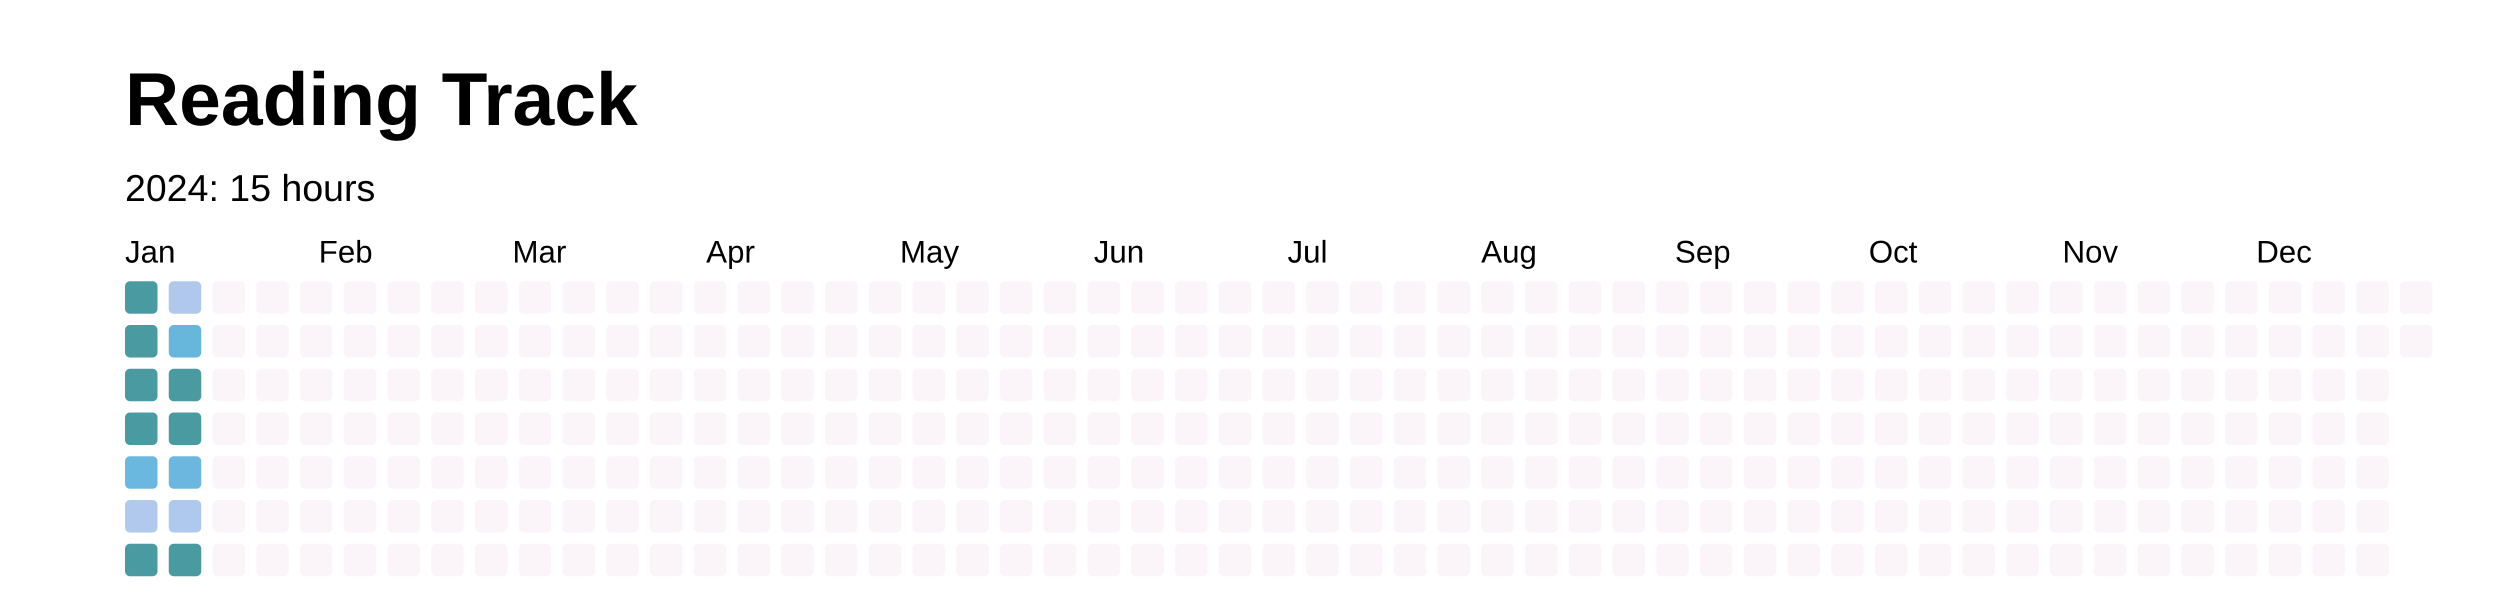
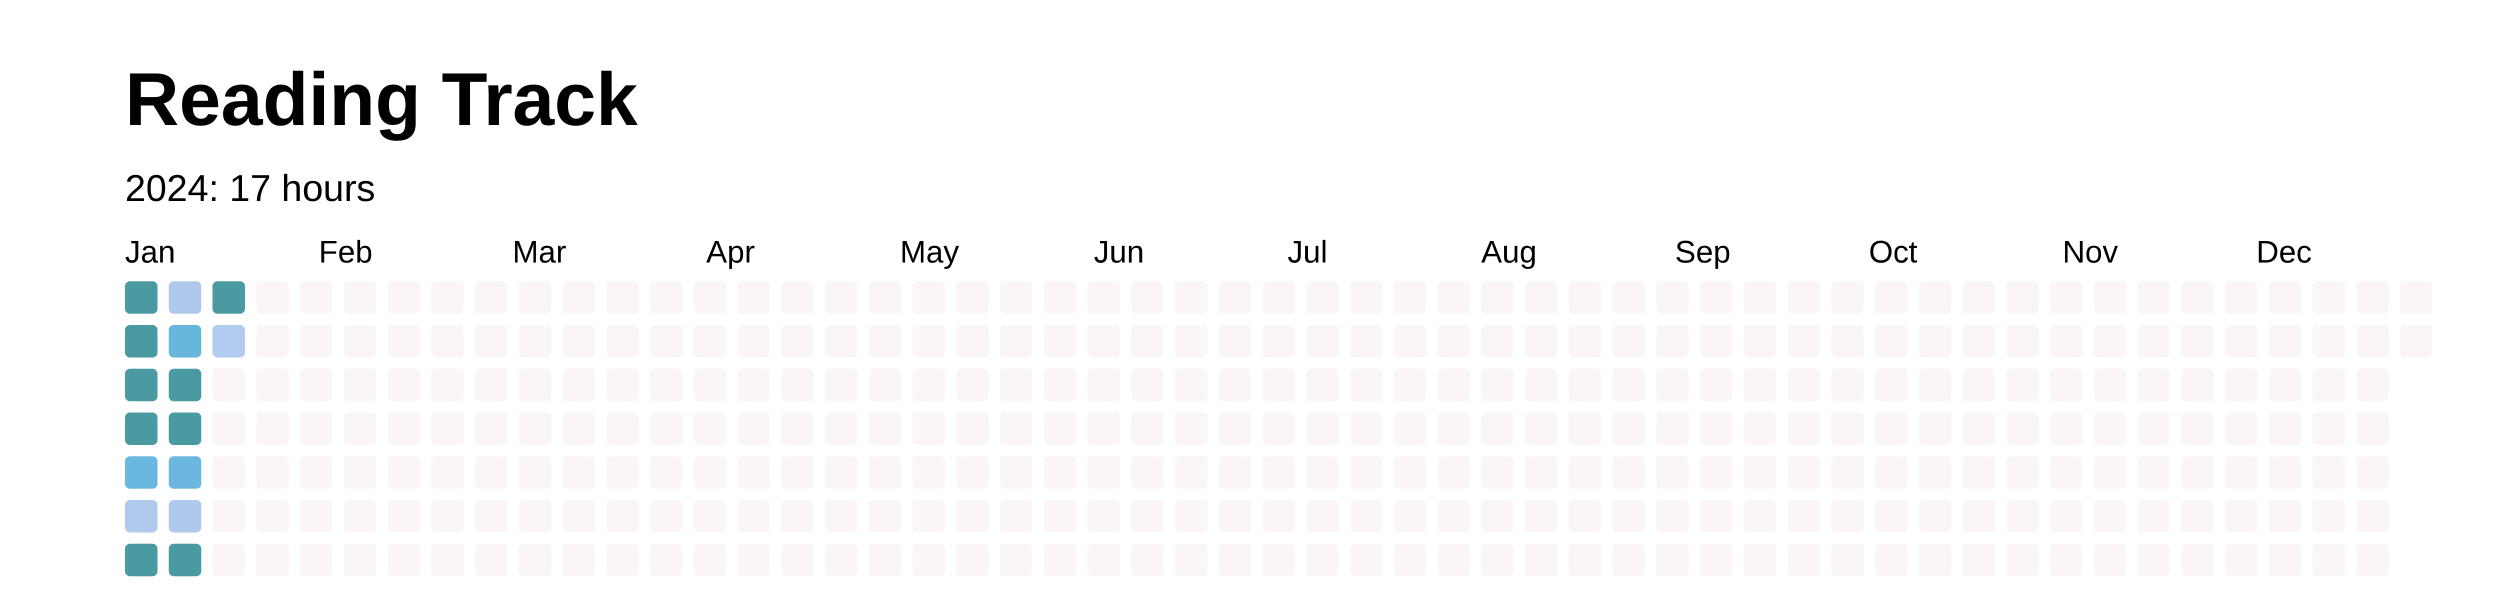
<svg xmlns="http://www.w3.org/2000/svg" baseProfile="full" height="48mm" version="1.1" viewBox="0,0,200,48" width="200mm">
  <defs />
  <rect fill="#FFFFFF" height="48" width="200" x="0" y="0" />
  <text fill="#000000" style="font-size:6px; font-family:Arial; font-weight:bold;" x="10" y="10">Reading Track</text>
-   <text dominant-baseline="hanging" fill="#000000" style="font-size:3.0px; font-family:Arial;" x="10" y="14">2024: 15 hours</text>
+   <text dominant-baseline="hanging" fill="#000000" style="font-size:3.0px; font-family:Arial;" x="10" y="14">2024: 17 hours</text>
  <text fill="#000000" style="font-size:2.5px; font-family:Arial" x="10.0" y="21.0">Jan</text>
  <text fill="#000000" style="font-size:2.5px; font-family:Arial" x="25.5" y="21.0">Feb</text>
  <text fill="#000000" style="font-size:2.5px; font-family:Arial" x="41.0" y="21.0">Mar</text>
  <text fill="#000000" style="font-size:2.5px; font-family:Arial" x="56.5" y="21.0">Apr</text>
  <text fill="#000000" style="font-size:2.5px; font-family:Arial" x="72.0" y="21.0">May</text>
  <text fill="#000000" style="font-size:2.5px; font-family:Arial" x="87.5" y="21.0">Jun</text>
  <text fill="#000000" style="font-size:2.5px; font-family:Arial" x="103.0" y="21.0">Jul</text>
  <text fill="#000000" style="font-size:2.5px; font-family:Arial" x="118.5" y="21.0">Aug</text>
  <text fill="#000000" style="font-size:2.5px; font-family:Arial" x="134.0" y="21.0">Sep</text>
  <text fill="#000000" style="font-size:2.5px; font-family:Arial" x="149.5" y="21.0">Oct</text>
  <text fill="#000000" style="font-size:2.5px; font-family:Arial" x="165.0" y="21.0">Nov</text>
  <text fill="#000000" style="font-size:2.5px; font-family:Arial" x="180.5" y="21.0">Dec</text>
  <rect fill="#4a9ba1" height="2.6" rx="0.4" ry="0.4" width="2.6" x="10.0" y="22.5" />
  <rect fill="#4a9ba1" height="2.6" rx="0.4" ry="0.4" width="2.6" x="10.0" y="26.0" />
  <rect fill="#4a9ba1" height="2.6" rx="0.4" ry="0.4" width="2.6" x="10.0" y="29.5" />
  <rect fill="#4a9ba1" height="2.6" rx="0.4" ry="0.4" width="2.6" x="10.0" y="33.0" />
  <rect fill="#6ab7df" height="2.6" rx="0.4" ry="0.4" width="2.6" x="10.0" y="36.5" />
  <rect fill="#b0c9ed" height="2.6" rx="0.4" ry="0.4" width="2.6" x="10.0" y="40.0" />
  <rect fill="#4a9ba1" height="2.6" rx="0.4" ry="0.4" width="2.6" x="10.0" y="43.5" />
  <rect fill="#afc8ec" height="2.6" rx="0.4" ry="0.4" width="2.6" x="13.5" y="22.5" />
  <rect fill="#67b6dc" height="2.6" rx="0.4" ry="0.4" width="2.6" x="13.5" y="26.0" />
  <rect fill="#4a9ba1" height="2.6" rx="0.4" ry="0.4" width="2.6" x="13.5" y="29.5" />
  <rect fill="#4a9ba1" height="2.6" rx="0.4" ry="0.4" width="2.6" x="13.5" y="33.0" />
  <rect fill="#6bb7df" height="2.6" rx="0.4" ry="0.4" width="2.6" x="13.5" y="36.5" />
  <rect fill="#afc9ec" height="2.6" rx="0.4" ry="0.4" width="2.6" x="13.5" y="40.0" />
  <rect fill="#4a9ba1" height="2.6" rx="0.4" ry="0.4" width="2.6" x="13.5" y="43.5" />
-   <rect fill="#FBF4F9" height="2.6" rx="0.4" ry="0.4" width="2.6" x="17.0" y="22.5" />
-   <rect fill="#FBF4F9" height="2.6" rx="0.4" ry="0.4" width="2.6" x="17.0" y="26.0" />
+   <rect fill="#4a9ba1" height="2.6" rx="0.4" ry="0.4" width="2.6" x="17.0" y="22.5" />
+   <rect fill="#b3cbee" height="2.6" rx="0.4" ry="0.4" width="2.6" x="17.0" y="26.0" />
  <rect fill="#FBF4F9" height="2.6" rx="0.4" ry="0.4" width="2.6" x="17.0" y="29.5" />
  <rect fill="#FBF4F9" height="2.6" rx="0.4" ry="0.4" width="2.6" x="17.0" y="33.0" />
  <rect fill="#FBF4F9" height="2.6" rx="0.4" ry="0.4" width="2.6" x="17.0" y="36.5" />
  <rect fill="#FBF4F9" height="2.6" rx="0.4" ry="0.4" width="2.6" x="17.0" y="40.0" />
  <rect fill="#FBF4F9" height="2.6" rx="0.4" ry="0.4" width="2.6" x="17.0" y="43.5" />
  <rect fill="#FBF4F9" height="2.6" rx="0.4" ry="0.4" width="2.6" x="20.5" y="22.5" />
  <rect fill="#FBF4F9" height="2.6" rx="0.4" ry="0.4" width="2.6" x="20.5" y="26.0" />
  <rect fill="#FBF4F9" height="2.6" rx="0.4" ry="0.4" width="2.6" x="20.5" y="29.5" />
  <rect fill="#FBF4F9" height="2.6" rx="0.4" ry="0.4" width="2.6" x="20.5" y="33.0" />
  <rect fill="#FBF4F9" height="2.6" rx="0.4" ry="0.4" width="2.6" x="20.5" y="36.5" />
  <rect fill="#FBF4F9" height="2.6" rx="0.4" ry="0.4" width="2.6" x="20.5" y="40.0" />
  <rect fill="#FBF4F9" height="2.6" rx="0.4" ry="0.4" width="2.6" x="20.5" y="43.5" />
  <rect fill="#FBF4F9" height="2.6" rx="0.4" ry="0.4" width="2.6" x="24.0" y="22.5" />
  <rect fill="#FBF4F9" height="2.6" rx="0.4" ry="0.4" width="2.6" x="24.0" y="26.0" />
  <rect fill="#FBF4F9" height="2.6" rx="0.4" ry="0.4" width="2.6" x="24.0" y="29.5" />
  <rect fill="#FBF4F9" height="2.6" rx="0.4" ry="0.4" width="2.6" x="24.0" y="33.0" />
  <rect fill="#FBF4F9" height="2.6" rx="0.4" ry="0.4" width="2.6" x="24.0" y="36.5" />
  <rect fill="#FBF4F9" height="2.6" rx="0.4" ry="0.4" width="2.6" x="24.0" y="40.0" />
  <rect fill="#FBF4F9" height="2.6" rx="0.4" ry="0.4" width="2.6" x="24.0" y="43.5" />
  <rect fill="#FBF4F9" height="2.6" rx="0.4" ry="0.4" width="2.6" x="27.5" y="22.5" />
  <rect fill="#FBF4F9" height="2.6" rx="0.4" ry="0.4" width="2.6" x="27.5" y="26.0" />
  <rect fill="#FBF4F9" height="2.6" rx="0.4" ry="0.4" width="2.6" x="27.5" y="29.5" />
  <rect fill="#FBF4F9" height="2.6" rx="0.4" ry="0.4" width="2.6" x="27.5" y="33.0" />
  <rect fill="#FBF4F9" height="2.6" rx="0.4" ry="0.4" width="2.6" x="27.5" y="36.5" />
  <rect fill="#FBF4F9" height="2.6" rx="0.4" ry="0.4" width="2.6" x="27.5" y="40.0" />
  <rect fill="#FBF4F9" height="2.6" rx="0.4" ry="0.4" width="2.6" x="27.5" y="43.5" />
  <rect fill="#FBF4F9" height="2.6" rx="0.4" ry="0.4" width="2.6" x="31.0" y="22.5" />
  <rect fill="#FBF4F9" height="2.6" rx="0.4" ry="0.4" width="2.6" x="31.0" y="26.0" />
  <rect fill="#FBF4F9" height="2.6" rx="0.4" ry="0.4" width="2.6" x="31.0" y="29.5" />
  <rect fill="#FBF4F9" height="2.6" rx="0.4" ry="0.4" width="2.6" x="31.0" y="33.0" />
  <rect fill="#FBF4F9" height="2.6" rx="0.4" ry="0.4" width="2.6" x="31.0" y="36.5" />
  <rect fill="#FBF4F9" height="2.6" rx="0.4" ry="0.4" width="2.6" x="31.0" y="40.0" />
  <rect fill="#FBF4F9" height="2.6" rx="0.4" ry="0.4" width="2.6" x="31.0" y="43.5" />
  <rect fill="#FBF4F9" height="2.6" rx="0.4" ry="0.4" width="2.6" x="34.5" y="22.5" />
  <rect fill="#FBF4F9" height="2.6" rx="0.4" ry="0.4" width="2.6" x="34.5" y="26.0" />
  <rect fill="#FBF4F9" height="2.6" rx="0.4" ry="0.4" width="2.6" x="34.5" y="29.5" />
  <rect fill="#FBF4F9" height="2.6" rx="0.4" ry="0.4" width="2.6" x="34.5" y="33.0" />
  <rect fill="#FBF4F9" height="2.6" rx="0.4" ry="0.4" width="2.6" x="34.5" y="36.5" />
  <rect fill="#FBF4F9" height="2.6" rx="0.4" ry="0.4" width="2.6" x="34.5" y="40.0" />
  <rect fill="#FBF4F9" height="2.6" rx="0.4" ry="0.4" width="2.6" x="34.5" y="43.5" />
  <rect fill="#FBF4F9" height="2.6" rx="0.4" ry="0.4" width="2.6" x="38.0" y="22.5" />
  <rect fill="#FBF4F9" height="2.6" rx="0.4" ry="0.4" width="2.6" x="38.0" y="26.0" />
  <rect fill="#FBF4F9" height="2.6" rx="0.4" ry="0.4" width="2.6" x="38.0" y="29.5" />
  <rect fill="#FBF4F9" height="2.6" rx="0.4" ry="0.4" width="2.6" x="38.0" y="33.0" />
  <rect fill="#FBF4F9" height="2.6" rx="0.4" ry="0.4" width="2.6" x="38.0" y="36.5" />
  <rect fill="#FBF4F9" height="2.6" rx="0.4" ry="0.4" width="2.6" x="38.0" y="40.0" />
  <rect fill="#FBF4F9" height="2.6" rx="0.4" ry="0.4" width="2.6" x="38.0" y="43.5" />
  <rect fill="#FBF4F9" height="2.6" rx="0.4" ry="0.4" width="2.6" x="41.5" y="22.5" />
  <rect fill="#FBF4F9" height="2.6" rx="0.4" ry="0.4" width="2.6" x="41.5" y="26.0" />
  <rect fill="#FBF4F9" height="2.6" rx="0.4" ry="0.4" width="2.6" x="41.5" y="29.5" />
  <rect fill="#FBF4F9" height="2.6" rx="0.4" ry="0.4" width="2.6" x="41.5" y="33.0" />
  <rect fill="#FBF4F9" height="2.6" rx="0.4" ry="0.4" width="2.6" x="41.5" y="36.5" />
  <rect fill="#FBF4F9" height="2.6" rx="0.4" ry="0.4" width="2.6" x="41.5" y="40.0" />
  <rect fill="#FBF4F9" height="2.6" rx="0.4" ry="0.4" width="2.6" x="41.5" y="43.5" />
  <rect fill="#FBF4F9" height="2.6" rx="0.4" ry="0.4" width="2.6" x="45.0" y="22.5" />
  <rect fill="#FBF4F9" height="2.6" rx="0.4" ry="0.4" width="2.6" x="45.0" y="26.0" />
  <rect fill="#FBF4F9" height="2.6" rx="0.4" ry="0.4" width="2.6" x="45.0" y="29.5" />
  <rect fill="#FBF4F9" height="2.6" rx="0.4" ry="0.4" width="2.6" x="45.0" y="33.0" />
  <rect fill="#FBF4F9" height="2.6" rx="0.4" ry="0.4" width="2.6" x="45.0" y="36.5" />
  <rect fill="#FBF4F9" height="2.6" rx="0.4" ry="0.4" width="2.6" x="45.0" y="40.0" />
  <rect fill="#FBF4F9" height="2.6" rx="0.4" ry="0.4" width="2.6" x="45.0" y="43.5" />
  <rect fill="#FBF4F9" height="2.6" rx="0.4" ry="0.4" width="2.6" x="48.5" y="22.5" />
  <rect fill="#FBF4F9" height="2.6" rx="0.4" ry="0.4" width="2.6" x="48.5" y="26.0" />
  <rect fill="#FBF4F9" height="2.6" rx="0.4" ry="0.4" width="2.6" x="48.5" y="29.5" />
  <rect fill="#FBF4F9" height="2.6" rx="0.4" ry="0.4" width="2.6" x="48.5" y="33.0" />
  <rect fill="#FBF4F9" height="2.6" rx="0.4" ry="0.4" width="2.6" x="48.5" y="36.5" />
  <rect fill="#FBF4F9" height="2.6" rx="0.4" ry="0.4" width="2.6" x="48.5" y="40.0" />
  <rect fill="#FBF4F9" height="2.6" rx="0.4" ry="0.4" width="2.6" x="48.5" y="43.5" />
  <rect fill="#FBF4F9" height="2.6" rx="0.4" ry="0.4" width="2.6" x="52.0" y="22.5" />
  <rect fill="#FBF4F9" height="2.6" rx="0.4" ry="0.4" width="2.6" x="52.0" y="26.0" />
  <rect fill="#FBF4F9" height="2.6" rx="0.4" ry="0.4" width="2.6" x="52.0" y="29.5" />
  <rect fill="#FBF4F9" height="2.6" rx="0.4" ry="0.4" width="2.6" x="52.0" y="33.0" />
  <rect fill="#FBF4F9" height="2.6" rx="0.4" ry="0.4" width="2.6" x="52.0" y="36.5" />
  <rect fill="#FBF4F9" height="2.6" rx="0.4" ry="0.4" width="2.6" x="52.0" y="40.0" />
  <rect fill="#FBF4F9" height="2.6" rx="0.4" ry="0.4" width="2.6" x="52.0" y="43.5" />
  <rect fill="#FBF4F9" height="2.6" rx="0.4" ry="0.4" width="2.6" x="55.5" y="22.5" />
  <rect fill="#FBF4F9" height="2.6" rx="0.4" ry="0.4" width="2.6" x="55.5" y="26.0" />
  <rect fill="#FBF4F9" height="2.6" rx="0.4" ry="0.4" width="2.6" x="55.5" y="29.5" />
  <rect fill="#FBF4F9" height="2.6" rx="0.4" ry="0.4" width="2.6" x="55.5" y="33.0" />
  <rect fill="#FBF4F9" height="2.6" rx="0.4" ry="0.4" width="2.6" x="55.5" y="36.5" />
  <rect fill="#FBF4F9" height="2.6" rx="0.4" ry="0.4" width="2.6" x="55.5" y="40.0" />
  <rect fill="#FBF4F9" height="2.6" rx="0.4" ry="0.4" width="2.6" x="55.5" y="43.5" />
  <rect fill="#FBF4F9" height="2.6" rx="0.4" ry="0.4" width="2.6" x="59.0" y="22.5" />
  <rect fill="#FBF4F9" height="2.6" rx="0.4" ry="0.4" width="2.6" x="59.0" y="26.0" />
  <rect fill="#FBF4F9" height="2.6" rx="0.4" ry="0.4" width="2.6" x="59.0" y="29.5" />
  <rect fill="#FBF4F9" height="2.6" rx="0.4" ry="0.4" width="2.6" x="59.0" y="33.0" />
  <rect fill="#FBF4F9" height="2.6" rx="0.4" ry="0.4" width="2.6" x="59.0" y="36.5" />
  <rect fill="#FBF4F9" height="2.6" rx="0.4" ry="0.4" width="2.6" x="59.0" y="40.0" />
  <rect fill="#FBF4F9" height="2.6" rx="0.4" ry="0.4" width="2.6" x="59.0" y="43.5" />
  <rect fill="#FBF4F9" height="2.6" rx="0.4" ry="0.4" width="2.6" x="62.5" y="22.5" />
  <rect fill="#FBF4F9" height="2.6" rx="0.4" ry="0.4" width="2.6" x="62.5" y="26.0" />
  <rect fill="#FBF4F9" height="2.6" rx="0.4" ry="0.4" width="2.6" x="62.5" y="29.5" />
  <rect fill="#FBF4F9" height="2.6" rx="0.4" ry="0.4" width="2.6" x="62.5" y="33.0" />
  <rect fill="#FBF4F9" height="2.6" rx="0.4" ry="0.4" width="2.6" x="62.5" y="36.5" />
  <rect fill="#FBF4F9" height="2.6" rx="0.4" ry="0.4" width="2.6" x="62.5" y="40.0" />
  <rect fill="#FBF4F9" height="2.6" rx="0.4" ry="0.4" width="2.6" x="62.5" y="43.5" />
  <rect fill="#FBF4F9" height="2.6" rx="0.4" ry="0.4" width="2.6" x="66.0" y="22.5" />
  <rect fill="#FBF4F9" height="2.6" rx="0.4" ry="0.4" width="2.6" x="66.0" y="26.0" />
  <rect fill="#FBF4F9" height="2.6" rx="0.4" ry="0.4" width="2.6" x="66.0" y="29.5" />
  <rect fill="#FBF4F9" height="2.6" rx="0.4" ry="0.4" width="2.6" x="66.0" y="33.0" />
  <rect fill="#FBF4F9" height="2.6" rx="0.4" ry="0.4" width="2.6" x="66.0" y="36.5" />
  <rect fill="#FBF4F9" height="2.6" rx="0.4" ry="0.4" width="2.6" x="66.0" y="40.0" />
  <rect fill="#FBF4F9" height="2.6" rx="0.4" ry="0.4" width="2.6" x="66.0" y="43.5" />
  <rect fill="#FBF4F9" height="2.6" rx="0.4" ry="0.4" width="2.6" x="69.5" y="22.5" />
  <rect fill="#FBF4F9" height="2.6" rx="0.4" ry="0.4" width="2.6" x="69.5" y="26.0" />
  <rect fill="#FBF4F9" height="2.6" rx="0.4" ry="0.4" width="2.6" x="69.5" y="29.5" />
  <rect fill="#FBF4F9" height="2.6" rx="0.4" ry="0.4" width="2.6" x="69.5" y="33.0" />
  <rect fill="#FBF4F9" height="2.6" rx="0.4" ry="0.4" width="2.6" x="69.5" y="36.5" />
  <rect fill="#FBF4F9" height="2.6" rx="0.4" ry="0.4" width="2.6" x="69.5" y="40.0" />
  <rect fill="#FBF4F9" height="2.6" rx="0.4" ry="0.4" width="2.6" x="69.5" y="43.5" />
  <rect fill="#FBF4F9" height="2.6" rx="0.4" ry="0.4" width="2.6" x="73.0" y="22.5" />
  <rect fill="#FBF4F9" height="2.6" rx="0.4" ry="0.4" width="2.6" x="73.0" y="26.0" />
  <rect fill="#FBF4F9" height="2.6" rx="0.4" ry="0.4" width="2.6" x="73.0" y="29.5" />
  <rect fill="#FBF4F9" height="2.6" rx="0.4" ry="0.4" width="2.6" x="73.0" y="33.0" />
  <rect fill="#FBF4F9" height="2.6" rx="0.4" ry="0.4" width="2.6" x="73.0" y="36.5" />
  <rect fill="#FBF4F9" height="2.6" rx="0.4" ry="0.4" width="2.6" x="73.0" y="40.0" />
  <rect fill="#FBF4F9" height="2.6" rx="0.4" ry="0.4" width="2.6" x="73.0" y="43.5" />
  <rect fill="#FBF4F9" height="2.6" rx="0.4" ry="0.4" width="2.6" x="76.5" y="22.5" />
  <rect fill="#FBF4F9" height="2.6" rx="0.4" ry="0.4" width="2.6" x="76.5" y="26.0" />
  <rect fill="#FBF4F9" height="2.6" rx="0.4" ry="0.4" width="2.6" x="76.5" y="29.5" />
  <rect fill="#FBF4F9" height="2.6" rx="0.4" ry="0.4" width="2.6" x="76.5" y="33.0" />
  <rect fill="#FBF4F9" height="2.6" rx="0.4" ry="0.4" width="2.6" x="76.5" y="36.5" />
  <rect fill="#FBF4F9" height="2.6" rx="0.4" ry="0.4" width="2.6" x="76.5" y="40.0" />
  <rect fill="#FBF4F9" height="2.6" rx="0.4" ry="0.4" width="2.6" x="76.5" y="43.5" />
  <rect fill="#FBF4F9" height="2.6" rx="0.4" ry="0.4" width="2.6" x="80.0" y="22.5" />
  <rect fill="#FBF4F9" height="2.6" rx="0.4" ry="0.4" width="2.6" x="80.0" y="26.0" />
  <rect fill="#FBF4F9" height="2.6" rx="0.4" ry="0.4" width="2.6" x="80.0" y="29.5" />
  <rect fill="#FBF4F9" height="2.6" rx="0.4" ry="0.4" width="2.6" x="80.0" y="33.0" />
  <rect fill="#FBF4F9" height="2.6" rx="0.4" ry="0.4" width="2.6" x="80.0" y="36.5" />
  <rect fill="#FBF4F9" height="2.6" rx="0.4" ry="0.4" width="2.6" x="80.0" y="40.0" />
  <rect fill="#FBF4F9" height="2.6" rx="0.4" ry="0.4" width="2.6" x="80.0" y="43.5" />
  <rect fill="#FBF4F9" height="2.6" rx="0.4" ry="0.4" width="2.6" x="83.5" y="22.5" />
  <rect fill="#FBF4F9" height="2.6" rx="0.4" ry="0.4" width="2.6" x="83.5" y="26.0" />
  <rect fill="#FBF4F9" height="2.6" rx="0.4" ry="0.4" width="2.6" x="83.5" y="29.5" />
  <rect fill="#FBF4F9" height="2.6" rx="0.4" ry="0.4" width="2.6" x="83.5" y="33.0" />
  <rect fill="#FBF4F9" height="2.6" rx="0.4" ry="0.4" width="2.6" x="83.5" y="36.5" />
  <rect fill="#FBF4F9" height="2.6" rx="0.4" ry="0.4" width="2.6" x="83.5" y="40.0" />
  <rect fill="#FBF4F9" height="2.6" rx="0.4" ry="0.4" width="2.6" x="83.5" y="43.5" />
  <rect fill="#FBF4F9" height="2.6" rx="0.4" ry="0.4" width="2.6" x="87.0" y="22.5" />
  <rect fill="#FBF4F9" height="2.6" rx="0.4" ry="0.4" width="2.6" x="87.0" y="26.0" />
  <rect fill="#FBF4F9" height="2.6" rx="0.4" ry="0.4" width="2.6" x="87.0" y="29.5" />
  <rect fill="#FBF4F9" height="2.6" rx="0.4" ry="0.4" width="2.6" x="87.0" y="33.0" />
  <rect fill="#FBF4F9" height="2.6" rx="0.4" ry="0.4" width="2.6" x="87.0" y="36.5" />
  <rect fill="#FBF4F9" height="2.6" rx="0.4" ry="0.4" width="2.6" x="87.0" y="40.0" />
  <rect fill="#FBF4F9" height="2.6" rx="0.4" ry="0.4" width="2.6" x="87.0" y="43.5" />
  <rect fill="#FBF4F9" height="2.6" rx="0.4" ry="0.4" width="2.6" x="90.5" y="22.5" />
  <rect fill="#FBF4F9" height="2.6" rx="0.4" ry="0.4" width="2.6" x="90.5" y="26.0" />
  <rect fill="#FBF4F9" height="2.6" rx="0.4" ry="0.4" width="2.6" x="90.5" y="29.5" />
  <rect fill="#FBF4F9" height="2.6" rx="0.4" ry="0.4" width="2.6" x="90.5" y="33.0" />
  <rect fill="#FBF4F9" height="2.6" rx="0.4" ry="0.4" width="2.6" x="90.5" y="36.5" />
  <rect fill="#FBF4F9" height="2.6" rx="0.4" ry="0.4" width="2.6" x="90.5" y="40.0" />
  <rect fill="#FBF4F9" height="2.6" rx="0.4" ry="0.4" width="2.6" x="90.5" y="43.5" />
  <rect fill="#FBF4F9" height="2.6" rx="0.4" ry="0.4" width="2.6" x="94.0" y="22.5" />
  <rect fill="#FBF4F9" height="2.6" rx="0.4" ry="0.4" width="2.6" x="94.0" y="26.0" />
  <rect fill="#FBF4F9" height="2.6" rx="0.4" ry="0.4" width="2.6" x="94.0" y="29.5" />
  <rect fill="#FBF4F9" height="2.6" rx="0.4" ry="0.4" width="2.6" x="94.0" y="33.0" />
  <rect fill="#FBF4F9" height="2.6" rx="0.4" ry="0.4" width="2.6" x="94.0" y="36.5" />
  <rect fill="#FBF4F9" height="2.6" rx="0.4" ry="0.4" width="2.6" x="94.0" y="40.0" />
  <rect fill="#FBF4F9" height="2.6" rx="0.4" ry="0.4" width="2.6" x="94.0" y="43.5" />
  <rect fill="#FBF4F9" height="2.6" rx="0.4" ry="0.4" width="2.6" x="97.5" y="22.5" />
  <rect fill="#FBF4F9" height="2.6" rx="0.4" ry="0.4" width="2.6" x="97.5" y="26.0" />
  <rect fill="#FBF4F9" height="2.6" rx="0.4" ry="0.4" width="2.6" x="97.5" y="29.5" />
  <rect fill="#FBF4F9" height="2.6" rx="0.4" ry="0.4" width="2.6" x="97.5" y="33.0" />
  <rect fill="#FBF4F9" height="2.6" rx="0.4" ry="0.4" width="2.6" x="97.5" y="36.5" />
  <rect fill="#FBF4F9" height="2.6" rx="0.4" ry="0.4" width="2.6" x="97.5" y="40.0" />
  <rect fill="#FBF4F9" height="2.6" rx="0.4" ry="0.4" width="2.6" x="97.5" y="43.5" />
  <rect fill="#FBF4F9" height="2.6" rx="0.4" ry="0.4" width="2.6" x="101.0" y="22.5" />
  <rect fill="#FBF4F9" height="2.6" rx="0.4" ry="0.4" width="2.6" x="101.0" y="26.0" />
  <rect fill="#FBF4F9" height="2.6" rx="0.4" ry="0.4" width="2.6" x="101.0" y="29.5" />
  <rect fill="#FBF4F9" height="2.6" rx="0.4" ry="0.4" width="2.6" x="101.0" y="33.0" />
  <rect fill="#FBF4F9" height="2.6" rx="0.4" ry="0.4" width="2.6" x="101.0" y="36.5" />
  <rect fill="#FBF4F9" height="2.6" rx="0.4" ry="0.4" width="2.6" x="101.0" y="40.0" />
  <rect fill="#FBF4F9" height="2.6" rx="0.4" ry="0.4" width="2.6" x="101.0" y="43.5" />
  <rect fill="#FBF4F9" height="2.6" rx="0.4" ry="0.4" width="2.6" x="104.5" y="22.5" />
  <rect fill="#FBF4F9" height="2.6" rx="0.4" ry="0.4" width="2.6" x="104.5" y="26.0" />
  <rect fill="#FBF4F9" height="2.6" rx="0.4" ry="0.4" width="2.6" x="104.5" y="29.5" />
  <rect fill="#FBF4F9" height="2.6" rx="0.4" ry="0.4" width="2.6" x="104.5" y="33.0" />
  <rect fill="#FBF4F9" height="2.6" rx="0.4" ry="0.4" width="2.6" x="104.5" y="36.5" />
  <rect fill="#FBF4F9" height="2.6" rx="0.4" ry="0.4" width="2.6" x="104.5" y="40.0" />
  <rect fill="#FBF4F9" height="2.6" rx="0.4" ry="0.4" width="2.6" x="104.5" y="43.5" />
  <rect fill="#FBF4F9" height="2.6" rx="0.4" ry="0.4" width="2.6" x="108.0" y="22.5" />
  <rect fill="#FBF4F9" height="2.6" rx="0.4" ry="0.4" width="2.6" x="108.0" y="26.0" />
  <rect fill="#FBF4F9" height="2.6" rx="0.4" ry="0.4" width="2.6" x="108.0" y="29.5" />
  <rect fill="#FBF4F9" height="2.6" rx="0.4" ry="0.4" width="2.6" x="108.0" y="33.0" />
  <rect fill="#FBF4F9" height="2.6" rx="0.4" ry="0.4" width="2.6" x="108.0" y="36.5" />
  <rect fill="#FBF4F9" height="2.6" rx="0.4" ry="0.4" width="2.6" x="108.0" y="40.0" />
  <rect fill="#FBF4F9" height="2.6" rx="0.4" ry="0.4" width="2.6" x="108.0" y="43.5" />
  <rect fill="#FBF4F9" height="2.6" rx="0.4" ry="0.4" width="2.6" x="111.5" y="22.5" />
  <rect fill="#FBF4F9" height="2.6" rx="0.4" ry="0.4" width="2.6" x="111.5" y="26.0" />
  <rect fill="#FBF4F9" height="2.6" rx="0.4" ry="0.4" width="2.6" x="111.5" y="29.5" />
  <rect fill="#FBF4F9" height="2.6" rx="0.4" ry="0.4" width="2.6" x="111.5" y="33.0" />
  <rect fill="#FBF4F9" height="2.6" rx="0.4" ry="0.4" width="2.6" x="111.5" y="36.5" />
  <rect fill="#FBF4F9" height="2.6" rx="0.4" ry="0.4" width="2.6" x="111.5" y="40.0" />
  <rect fill="#FBF4F9" height="2.6" rx="0.4" ry="0.4" width="2.6" x="111.5" y="43.5" />
  <rect fill="#FBF4F9" height="2.6" rx="0.4" ry="0.4" width="2.6" x="115.0" y="22.5" />
  <rect fill="#FBF4F9" height="2.6" rx="0.4" ry="0.4" width="2.6" x="115.0" y="26.0" />
  <rect fill="#FBF4F9" height="2.6" rx="0.4" ry="0.4" width="2.6" x="115.0" y="29.5" />
  <rect fill="#FBF4F9" height="2.6" rx="0.4" ry="0.4" width="2.6" x="115.0" y="33.0" />
  <rect fill="#FBF4F9" height="2.6" rx="0.4" ry="0.4" width="2.6" x="115.0" y="36.5" />
  <rect fill="#FBF4F9" height="2.6" rx="0.4" ry="0.4" width="2.6" x="115.0" y="40.0" />
  <rect fill="#FBF4F9" height="2.6" rx="0.4" ry="0.4" width="2.6" x="115.0" y="43.5" />
  <rect fill="#FBF4F9" height="2.6" rx="0.4" ry="0.4" width="2.6" x="118.5" y="22.5" />
  <rect fill="#FBF4F9" height="2.6" rx="0.4" ry="0.4" width="2.6" x="118.5" y="26.0" />
  <rect fill="#FBF4F9" height="2.6" rx="0.4" ry="0.4" width="2.6" x="118.5" y="29.5" />
  <rect fill="#FBF4F9" height="2.6" rx="0.4" ry="0.4" width="2.6" x="118.5" y="33.0" />
  <rect fill="#FBF4F9" height="2.6" rx="0.4" ry="0.4" width="2.6" x="118.5" y="36.5" />
  <rect fill="#FBF4F9" height="2.6" rx="0.4" ry="0.4" width="2.6" x="118.5" y="40.0" />
  <rect fill="#FBF4F9" height="2.6" rx="0.4" ry="0.4" width="2.6" x="118.5" y="43.5" />
  <rect fill="#FBF4F9" height="2.6" rx="0.4" ry="0.4" width="2.6" x="122.0" y="22.5" />
  <rect fill="#FBF4F9" height="2.6" rx="0.4" ry="0.4" width="2.6" x="122.0" y="26.0" />
  <rect fill="#FBF4F9" height="2.6" rx="0.4" ry="0.4" width="2.6" x="122.0" y="29.5" />
  <rect fill="#FBF4F9" height="2.6" rx="0.4" ry="0.4" width="2.6" x="122.0" y="33.0" />
  <rect fill="#FBF4F9" height="2.6" rx="0.4" ry="0.4" width="2.6" x="122.0" y="36.5" />
  <rect fill="#FBF4F9" height="2.6" rx="0.4" ry="0.4" width="2.6" x="122.0" y="40.0" />
  <rect fill="#FBF4F9" height="2.6" rx="0.4" ry="0.4" width="2.6" x="122.0" y="43.5" />
  <rect fill="#FBF4F9" height="2.6" rx="0.4" ry="0.4" width="2.6" x="125.5" y="22.5" />
  <rect fill="#FBF4F9" height="2.6" rx="0.4" ry="0.4" width="2.6" x="125.5" y="26.0" />
  <rect fill="#FBF4F9" height="2.6" rx="0.4" ry="0.4" width="2.6" x="125.5" y="29.5" />
  <rect fill="#FBF4F9" height="2.6" rx="0.4" ry="0.4" width="2.6" x="125.5" y="33.0" />
  <rect fill="#FBF4F9" height="2.6" rx="0.4" ry="0.4" width="2.6" x="125.5" y="36.5" />
  <rect fill="#FBF4F9" height="2.6" rx="0.4" ry="0.4" width="2.6" x="125.5" y="40.0" />
  <rect fill="#FBF4F9" height="2.6" rx="0.4" ry="0.4" width="2.6" x="125.5" y="43.5" />
  <rect fill="#FBF4F9" height="2.6" rx="0.4" ry="0.4" width="2.6" x="129.0" y="22.5" />
  <rect fill="#FBF4F9" height="2.6" rx="0.4" ry="0.4" width="2.6" x="129.0" y="26.0" />
  <rect fill="#FBF4F9" height="2.6" rx="0.4" ry="0.4" width="2.6" x="129.0" y="29.5" />
  <rect fill="#FBF4F9" height="2.6" rx="0.4" ry="0.4" width="2.6" x="129.0" y="33.0" />
  <rect fill="#FBF4F9" height="2.6" rx="0.4" ry="0.4" width="2.6" x="129.0" y="36.5" />
  <rect fill="#FBF4F9" height="2.6" rx="0.4" ry="0.4" width="2.6" x="129.0" y="40.0" />
  <rect fill="#FBF4F9" height="2.6" rx="0.4" ry="0.4" width="2.6" x="129.0" y="43.5" />
  <rect fill="#FBF4F9" height="2.6" rx="0.4" ry="0.4" width="2.6" x="132.5" y="22.5" />
  <rect fill="#FBF4F9" height="2.6" rx="0.4" ry="0.4" width="2.6" x="132.5" y="26.0" />
  <rect fill="#FBF4F9" height="2.6" rx="0.4" ry="0.4" width="2.6" x="132.5" y="29.5" />
  <rect fill="#FBF4F9" height="2.6" rx="0.4" ry="0.4" width="2.6" x="132.5" y="33.0" />
  <rect fill="#FBF4F9" height="2.6" rx="0.4" ry="0.4" width="2.6" x="132.5" y="36.5" />
  <rect fill="#FBF4F9" height="2.6" rx="0.4" ry="0.4" width="2.6" x="132.5" y="40.0" />
  <rect fill="#FBF4F9" height="2.6" rx="0.4" ry="0.4" width="2.6" x="132.5" y="43.5" />
  <rect fill="#FBF4F9" height="2.6" rx="0.4" ry="0.4" width="2.6" x="136.0" y="22.5" />
  <rect fill="#FBF4F9" height="2.6" rx="0.4" ry="0.4" width="2.6" x="136.0" y="26.0" />
  <rect fill="#FBF4F9" height="2.6" rx="0.4" ry="0.4" width="2.6" x="136.0" y="29.5" />
  <rect fill="#FBF4F9" height="2.6" rx="0.4" ry="0.4" width="2.6" x="136.0" y="33.0" />
  <rect fill="#FBF4F9" height="2.6" rx="0.4" ry="0.4" width="2.6" x="136.0" y="36.5" />
  <rect fill="#FBF4F9" height="2.6" rx="0.4" ry="0.4" width="2.6" x="136.0" y="40.0" />
  <rect fill="#FBF4F9" height="2.6" rx="0.4" ry="0.4" width="2.6" x="136.0" y="43.5" />
  <rect fill="#FBF4F9" height="2.6" rx="0.4" ry="0.4" width="2.6" x="139.5" y="22.5" />
  <rect fill="#FBF4F9" height="2.6" rx="0.4" ry="0.4" width="2.6" x="139.5" y="26.0" />
  <rect fill="#FBF4F9" height="2.6" rx="0.4" ry="0.4" width="2.6" x="139.5" y="29.5" />
  <rect fill="#FBF4F9" height="2.6" rx="0.4" ry="0.4" width="2.6" x="139.5" y="33.0" />
  <rect fill="#FBF4F9" height="2.6" rx="0.4" ry="0.4" width="2.6" x="139.5" y="36.5" />
  <rect fill="#FBF4F9" height="2.6" rx="0.4" ry="0.4" width="2.6" x="139.5" y="40.0" />
  <rect fill="#FBF4F9" height="2.6" rx="0.4" ry="0.4" width="2.6" x="139.5" y="43.5" />
  <rect fill="#FBF4F9" height="2.6" rx="0.4" ry="0.4" width="2.6" x="143.0" y="22.5" />
  <rect fill="#FBF4F9" height="2.6" rx="0.4" ry="0.4" width="2.6" x="143.0" y="26.0" />
  <rect fill="#FBF4F9" height="2.6" rx="0.4" ry="0.4" width="2.6" x="143.0" y="29.5" />
  <rect fill="#FBF4F9" height="2.6" rx="0.4" ry="0.4" width="2.6" x="143.0" y="33.0" />
  <rect fill="#FBF4F9" height="2.6" rx="0.4" ry="0.4" width="2.6" x="143.0" y="36.5" />
  <rect fill="#FBF4F9" height="2.6" rx="0.4" ry="0.4" width="2.6" x="143.0" y="40.0" />
  <rect fill="#FBF4F9" height="2.6" rx="0.4" ry="0.4" width="2.6" x="143.0" y="43.5" />
  <rect fill="#FBF4F9" height="2.6" rx="0.4" ry="0.4" width="2.6" x="146.5" y="22.5" />
  <rect fill="#FBF4F9" height="2.6" rx="0.4" ry="0.4" width="2.6" x="146.5" y="26.0" />
  <rect fill="#FBF4F9" height="2.6" rx="0.4" ry="0.4" width="2.6" x="146.5" y="29.5" />
  <rect fill="#FBF4F9" height="2.6" rx="0.4" ry="0.4" width="2.6" x="146.5" y="33.0" />
  <rect fill="#FBF4F9" height="2.6" rx="0.4" ry="0.4" width="2.6" x="146.5" y="36.5" />
  <rect fill="#FBF4F9" height="2.6" rx="0.4" ry="0.4" width="2.6" x="146.5" y="40.0" />
  <rect fill="#FBF4F9" height="2.6" rx="0.4" ry="0.4" width="2.6" x="146.5" y="43.5" />
  <rect fill="#FBF4F9" height="2.6" rx="0.4" ry="0.4" width="2.6" x="150.0" y="22.5" />
  <rect fill="#FBF4F9" height="2.6" rx="0.4" ry="0.4" width="2.6" x="150.0" y="26.0" />
  <rect fill="#FBF4F9" height="2.6" rx="0.4" ry="0.4" width="2.6" x="150.0" y="29.5" />
  <rect fill="#FBF4F9" height="2.6" rx="0.4" ry="0.4" width="2.6" x="150.0" y="33.0" />
  <rect fill="#FBF4F9" height="2.6" rx="0.4" ry="0.4" width="2.6" x="150.0" y="36.5" />
  <rect fill="#FBF4F9" height="2.6" rx="0.4" ry="0.4" width="2.6" x="150.0" y="40.0" />
  <rect fill="#FBF4F9" height="2.6" rx="0.4" ry="0.4" width="2.6" x="150.0" y="43.5" />
  <rect fill="#FBF4F9" height="2.6" rx="0.4" ry="0.4" width="2.6" x="153.5" y="22.5" />
  <rect fill="#FBF4F9" height="2.6" rx="0.4" ry="0.4" width="2.6" x="153.5" y="26.0" />
  <rect fill="#FBF4F9" height="2.6" rx="0.4" ry="0.4" width="2.6" x="153.5" y="29.5" />
  <rect fill="#FBF4F9" height="2.6" rx="0.4" ry="0.4" width="2.6" x="153.5" y="33.0" />
  <rect fill="#FBF4F9" height="2.6" rx="0.4" ry="0.4" width="2.6" x="153.5" y="36.5" />
  <rect fill="#FBF4F9" height="2.6" rx="0.4" ry="0.4" width="2.6" x="153.5" y="40.0" />
  <rect fill="#FBF4F9" height="2.6" rx="0.4" ry="0.4" width="2.6" x="153.5" y="43.5" />
  <rect fill="#FBF4F9" height="2.6" rx="0.4" ry="0.4" width="2.6" x="157.0" y="22.5" />
  <rect fill="#FBF4F9" height="2.6" rx="0.4" ry="0.4" width="2.6" x="157.0" y="26.0" />
  <rect fill="#FBF4F9" height="2.6" rx="0.4" ry="0.4" width="2.6" x="157.0" y="29.5" />
  <rect fill="#FBF4F9" height="2.6" rx="0.4" ry="0.4" width="2.6" x="157.0" y="33.0" />
  <rect fill="#FBF4F9" height="2.6" rx="0.4" ry="0.4" width="2.6" x="157.0" y="36.5" />
  <rect fill="#FBF4F9" height="2.6" rx="0.4" ry="0.4" width="2.6" x="157.0" y="40.0" />
  <rect fill="#FBF4F9" height="2.6" rx="0.4" ry="0.4" width="2.6" x="157.0" y="43.5" />
  <rect fill="#FBF4F9" height="2.6" rx="0.4" ry="0.4" width="2.6" x="160.5" y="22.5" />
  <rect fill="#FBF4F9" height="2.6" rx="0.4" ry="0.4" width="2.6" x="160.5" y="26.0" />
  <rect fill="#FBF4F9" height="2.6" rx="0.4" ry="0.4" width="2.6" x="160.5" y="29.5" />
  <rect fill="#FBF4F9" height="2.6" rx="0.4" ry="0.4" width="2.6" x="160.5" y="33.0" />
  <rect fill="#FBF4F9" height="2.6" rx="0.4" ry="0.4" width="2.6" x="160.5" y="36.5" />
  <rect fill="#FBF4F9" height="2.6" rx="0.4" ry="0.4" width="2.6" x="160.5" y="40.0" />
  <rect fill="#FBF4F9" height="2.6" rx="0.4" ry="0.4" width="2.6" x="160.5" y="43.5" />
  <rect fill="#FBF4F9" height="2.6" rx="0.4" ry="0.4" width="2.6" x="164.0" y="22.5" />
  <rect fill="#FBF4F9" height="2.6" rx="0.4" ry="0.4" width="2.6" x="164.0" y="26.0" />
  <rect fill="#FBF4F9" height="2.6" rx="0.4" ry="0.4" width="2.6" x="164.0" y="29.5" />
  <rect fill="#FBF4F9" height="2.6" rx="0.4" ry="0.4" width="2.6" x="164.0" y="33.0" />
  <rect fill="#FBF4F9" height="2.6" rx="0.4" ry="0.4" width="2.6" x="164.0" y="36.5" />
  <rect fill="#FBF4F9" height="2.6" rx="0.4" ry="0.4" width="2.6" x="164.0" y="40.0" />
  <rect fill="#FBF4F9" height="2.6" rx="0.4" ry="0.4" width="2.6" x="164.0" y="43.5" />
  <rect fill="#FBF4F9" height="2.6" rx="0.4" ry="0.4" width="2.6" x="167.5" y="22.5" />
  <rect fill="#FBF4F9" height="2.6" rx="0.4" ry="0.4" width="2.6" x="167.5" y="26.0" />
  <rect fill="#FBF4F9" height="2.6" rx="0.4" ry="0.4" width="2.6" x="167.5" y="29.5" />
  <rect fill="#FBF4F9" height="2.6" rx="0.4" ry="0.4" width="2.6" x="167.5" y="33.0" />
  <rect fill="#FBF4F9" height="2.6" rx="0.4" ry="0.4" width="2.6" x="167.5" y="36.5" />
  <rect fill="#FBF4F9" height="2.6" rx="0.4" ry="0.4" width="2.6" x="167.5" y="40.0" />
  <rect fill="#FBF4F9" height="2.6" rx="0.4" ry="0.4" width="2.6" x="167.5" y="43.5" />
  <rect fill="#FBF4F9" height="2.6" rx="0.4" ry="0.4" width="2.6" x="171.0" y="22.5" />
  <rect fill="#FBF4F9" height="2.6" rx="0.4" ry="0.4" width="2.6" x="171.0" y="26.0" />
  <rect fill="#FBF4F9" height="2.6" rx="0.4" ry="0.4" width="2.6" x="171.0" y="29.5" />
  <rect fill="#FBF4F9" height="2.6" rx="0.4" ry="0.4" width="2.6" x="171.0" y="33.0" />
  <rect fill="#FBF4F9" height="2.6" rx="0.4" ry="0.4" width="2.6" x="171.0" y="36.5" />
  <rect fill="#FBF4F9" height="2.6" rx="0.4" ry="0.4" width="2.6" x="171.0" y="40.0" />
  <rect fill="#FBF4F9" height="2.6" rx="0.4" ry="0.4" width="2.6" x="171.0" y="43.5" />
  <rect fill="#FBF4F9" height="2.6" rx="0.4" ry="0.4" width="2.6" x="174.5" y="22.5" />
  <rect fill="#FBF4F9" height="2.6" rx="0.4" ry="0.4" width="2.6" x="174.5" y="26.0" />
  <rect fill="#FBF4F9" height="2.6" rx="0.4" ry="0.4" width="2.6" x="174.5" y="29.5" />
  <rect fill="#FBF4F9" height="2.6" rx="0.4" ry="0.4" width="2.6" x="174.5" y="33.0" />
  <rect fill="#FBF4F9" height="2.6" rx="0.4" ry="0.4" width="2.6" x="174.5" y="36.5" />
  <rect fill="#FBF4F9" height="2.6" rx="0.4" ry="0.4" width="2.6" x="174.5" y="40.0" />
  <rect fill="#FBF4F9" height="2.6" rx="0.4" ry="0.4" width="2.6" x="174.5" y="43.5" />
  <rect fill="#FBF4F9" height="2.6" rx="0.4" ry="0.4" width="2.6" x="178.0" y="22.5" />
  <rect fill="#FBF4F9" height="2.6" rx="0.4" ry="0.4" width="2.6" x="178.0" y="26.0" />
  <rect fill="#FBF4F9" height="2.6" rx="0.4" ry="0.4" width="2.6" x="178.0" y="29.5" />
  <rect fill="#FBF4F9" height="2.6" rx="0.4" ry="0.4" width="2.6" x="178.0" y="33.0" />
  <rect fill="#FBF4F9" height="2.6" rx="0.4" ry="0.4" width="2.6" x="178.0" y="36.5" />
  <rect fill="#FBF4F9" height="2.6" rx="0.4" ry="0.4" width="2.6" x="178.0" y="40.0" />
  <rect fill="#FBF4F9" height="2.6" rx="0.4" ry="0.4" width="2.6" x="178.0" y="43.5" />
  <rect fill="#FBF4F9" height="2.6" rx="0.4" ry="0.4" width="2.6" x="181.5" y="22.5" />
  <rect fill="#FBF4F9" height="2.6" rx="0.4" ry="0.4" width="2.6" x="181.5" y="26.0" />
  <rect fill="#FBF4F9" height="2.6" rx="0.4" ry="0.4" width="2.6" x="181.5" y="29.5" />
  <rect fill="#FBF4F9" height="2.6" rx="0.4" ry="0.4" width="2.6" x="181.5" y="33.0" />
  <rect fill="#FBF4F9" height="2.6" rx="0.4" ry="0.4" width="2.6" x="181.5" y="36.5" />
  <rect fill="#FBF4F9" height="2.6" rx="0.4" ry="0.4" width="2.6" x="181.5" y="40.0" />
  <rect fill="#FBF4F9" height="2.6" rx="0.4" ry="0.4" width="2.6" x="181.5" y="43.5" />
  <rect fill="#FBF4F9" height="2.6" rx="0.4" ry="0.4" width="2.6" x="185.0" y="22.5" />
  <rect fill="#FBF4F9" height="2.6" rx="0.4" ry="0.4" width="2.6" x="185.0" y="26.0" />
  <rect fill="#FBF4F9" height="2.6" rx="0.4" ry="0.4" width="2.6" x="185.0" y="29.5" />
  <rect fill="#FBF4F9" height="2.6" rx="0.4" ry="0.4" width="2.6" x="185.0" y="33.0" />
  <rect fill="#FBF4F9" height="2.6" rx="0.4" ry="0.4" width="2.6" x="185.0" y="36.5" />
  <rect fill="#FBF4F9" height="2.6" rx="0.4" ry="0.4" width="2.6" x="185.0" y="40.0" />
  <rect fill="#FBF4F9" height="2.6" rx="0.4" ry="0.4" width="2.6" x="185.0" y="43.5" />
  <rect fill="#FBF4F9" height="2.6" rx="0.4" ry="0.4" width="2.6" x="188.5" y="22.5" />
  <rect fill="#FBF4F9" height="2.6" rx="0.4" ry="0.4" width="2.6" x="188.5" y="26.0" />
  <rect fill="#FBF4F9" height="2.6" rx="0.4" ry="0.4" width="2.6" x="188.5" y="29.5" />
  <rect fill="#FBF4F9" height="2.6" rx="0.4" ry="0.4" width="2.6" x="188.5" y="33.0" />
  <rect fill="#FBF4F9" height="2.6" rx="0.4" ry="0.4" width="2.6" x="188.5" y="36.5" />
  <rect fill="#FBF4F9" height="2.6" rx="0.4" ry="0.4" width="2.6" x="188.5" y="40.0" />
  <rect fill="#FBF4F9" height="2.6" rx="0.4" ry="0.4" width="2.6" x="188.5" y="43.5" />
  <rect fill="#FBF4F9" height="2.6" rx="0.4" ry="0.4" width="2.6" x="192.0" y="22.5" />
  <rect fill="#FBF4F9" height="2.6" rx="0.4" ry="0.4" width="2.6" x="192.0" y="26.0" />
</svg>
